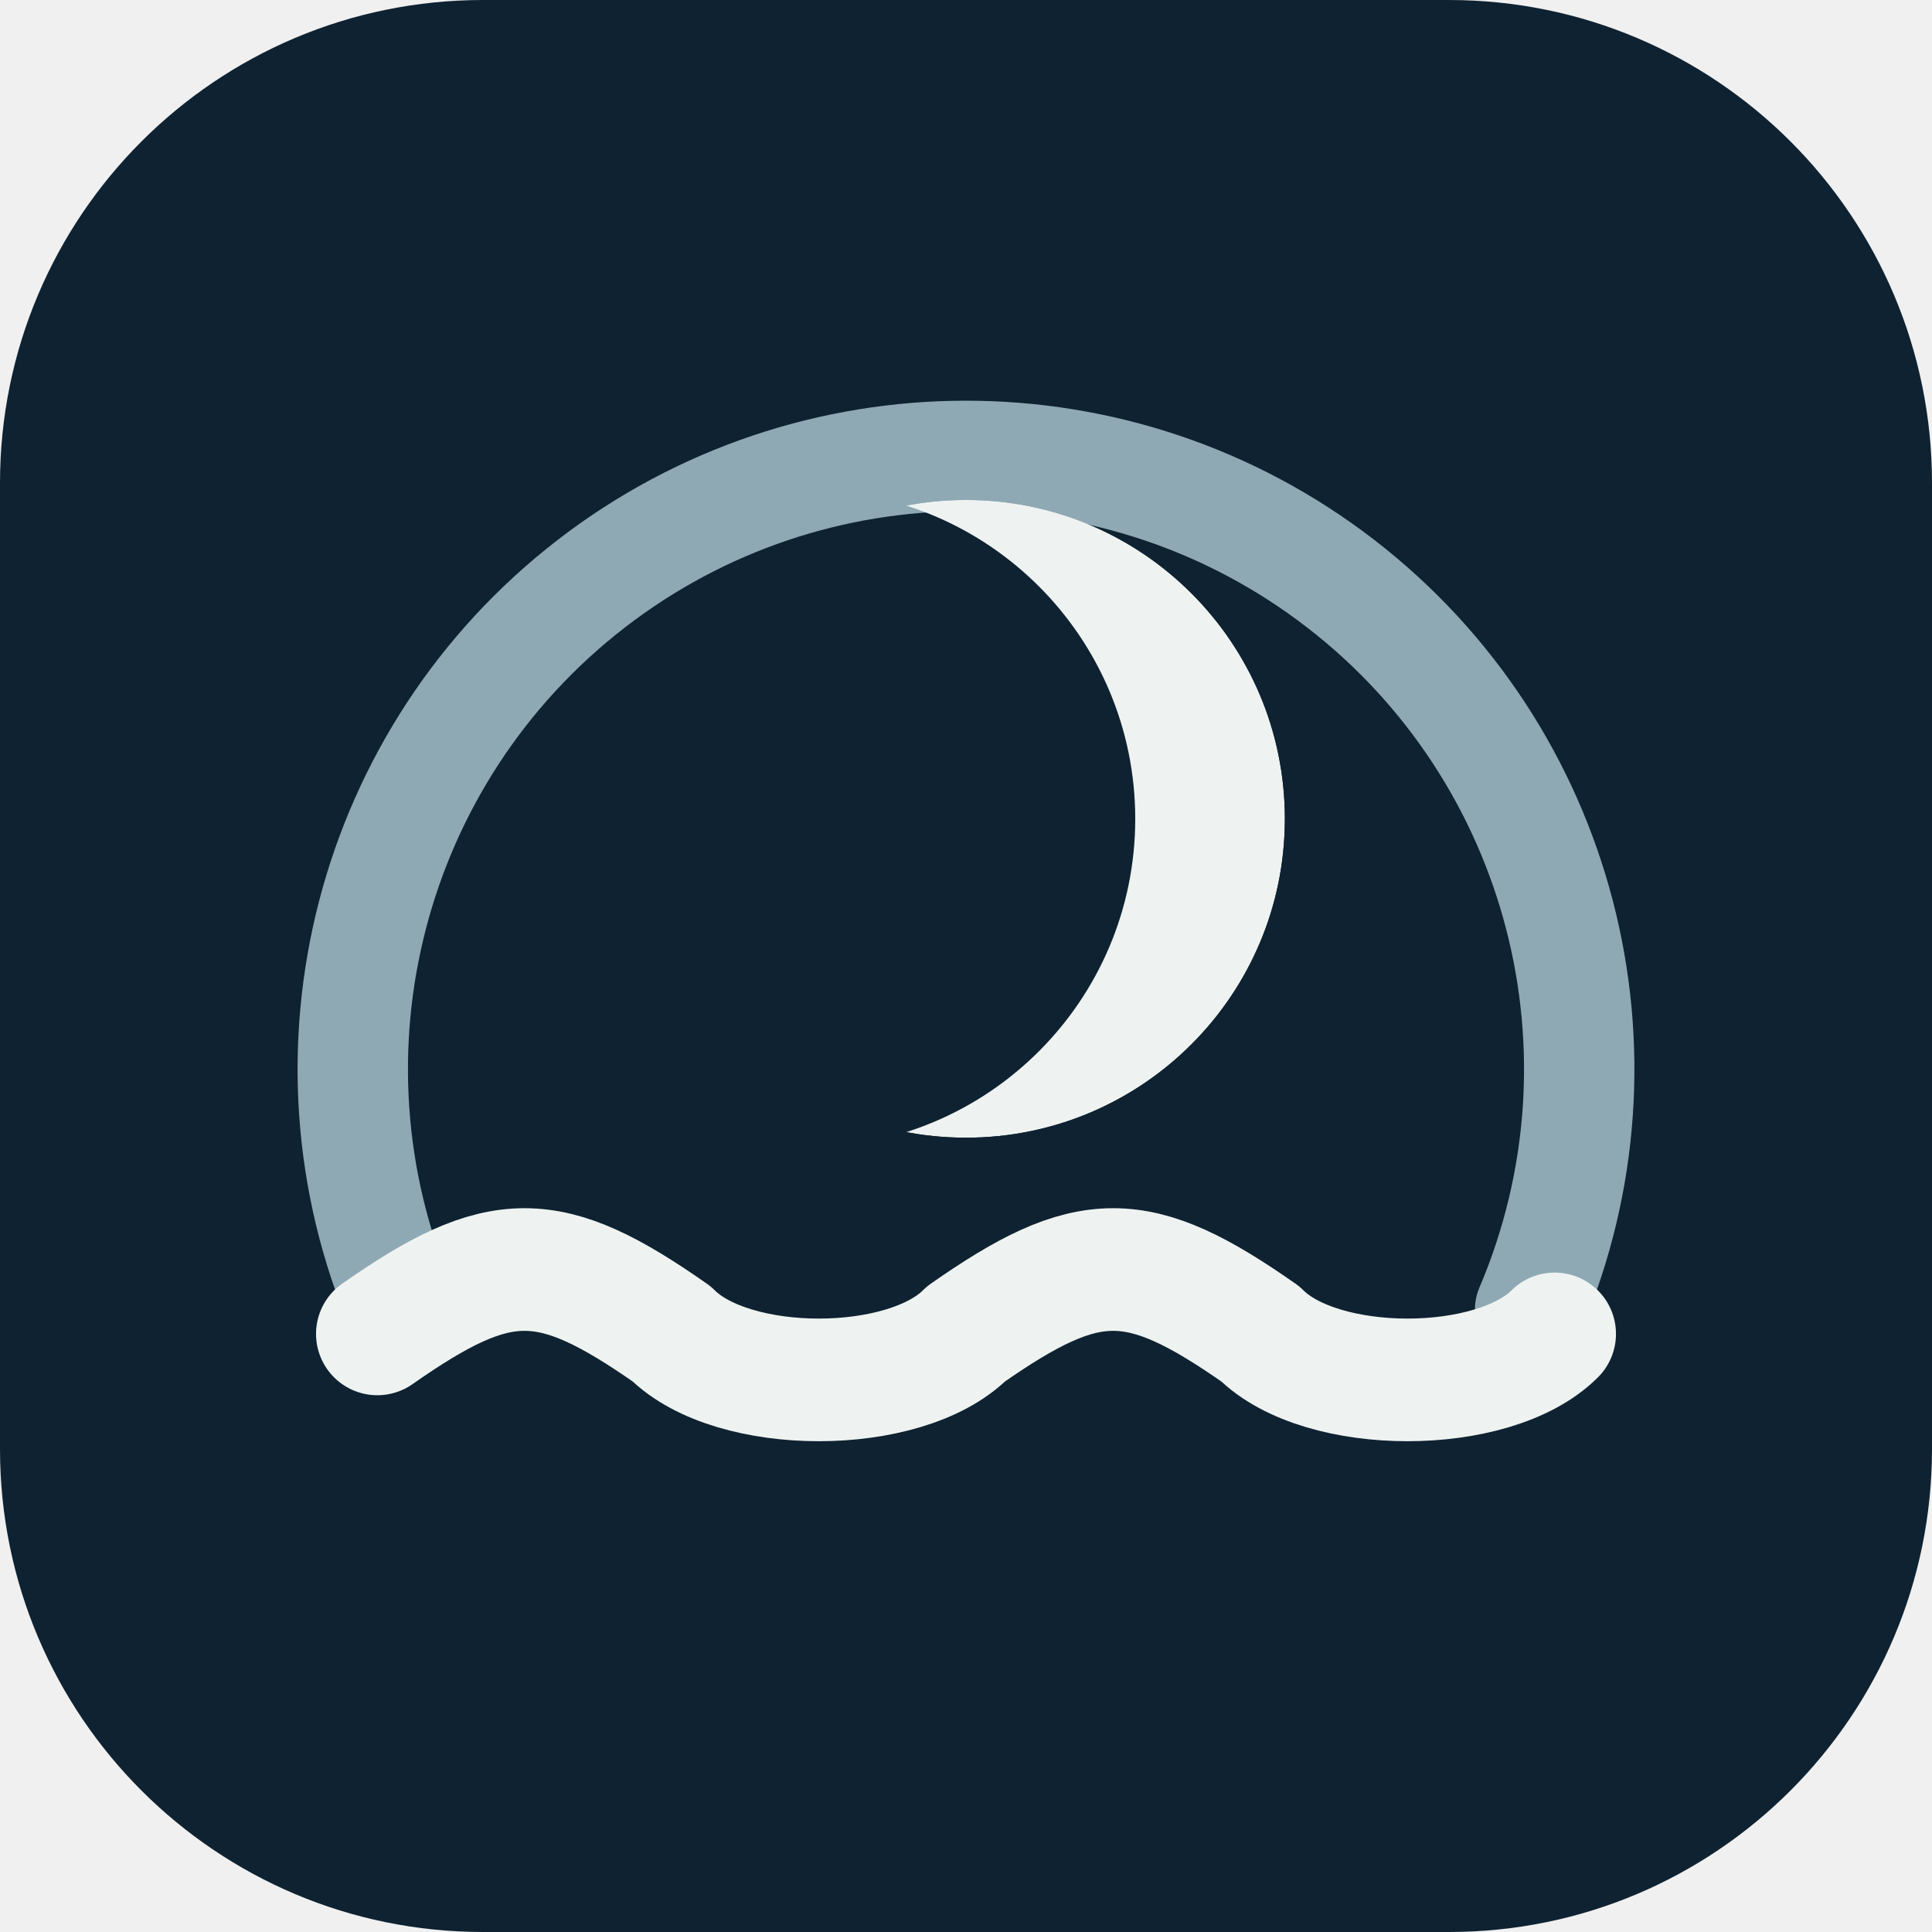
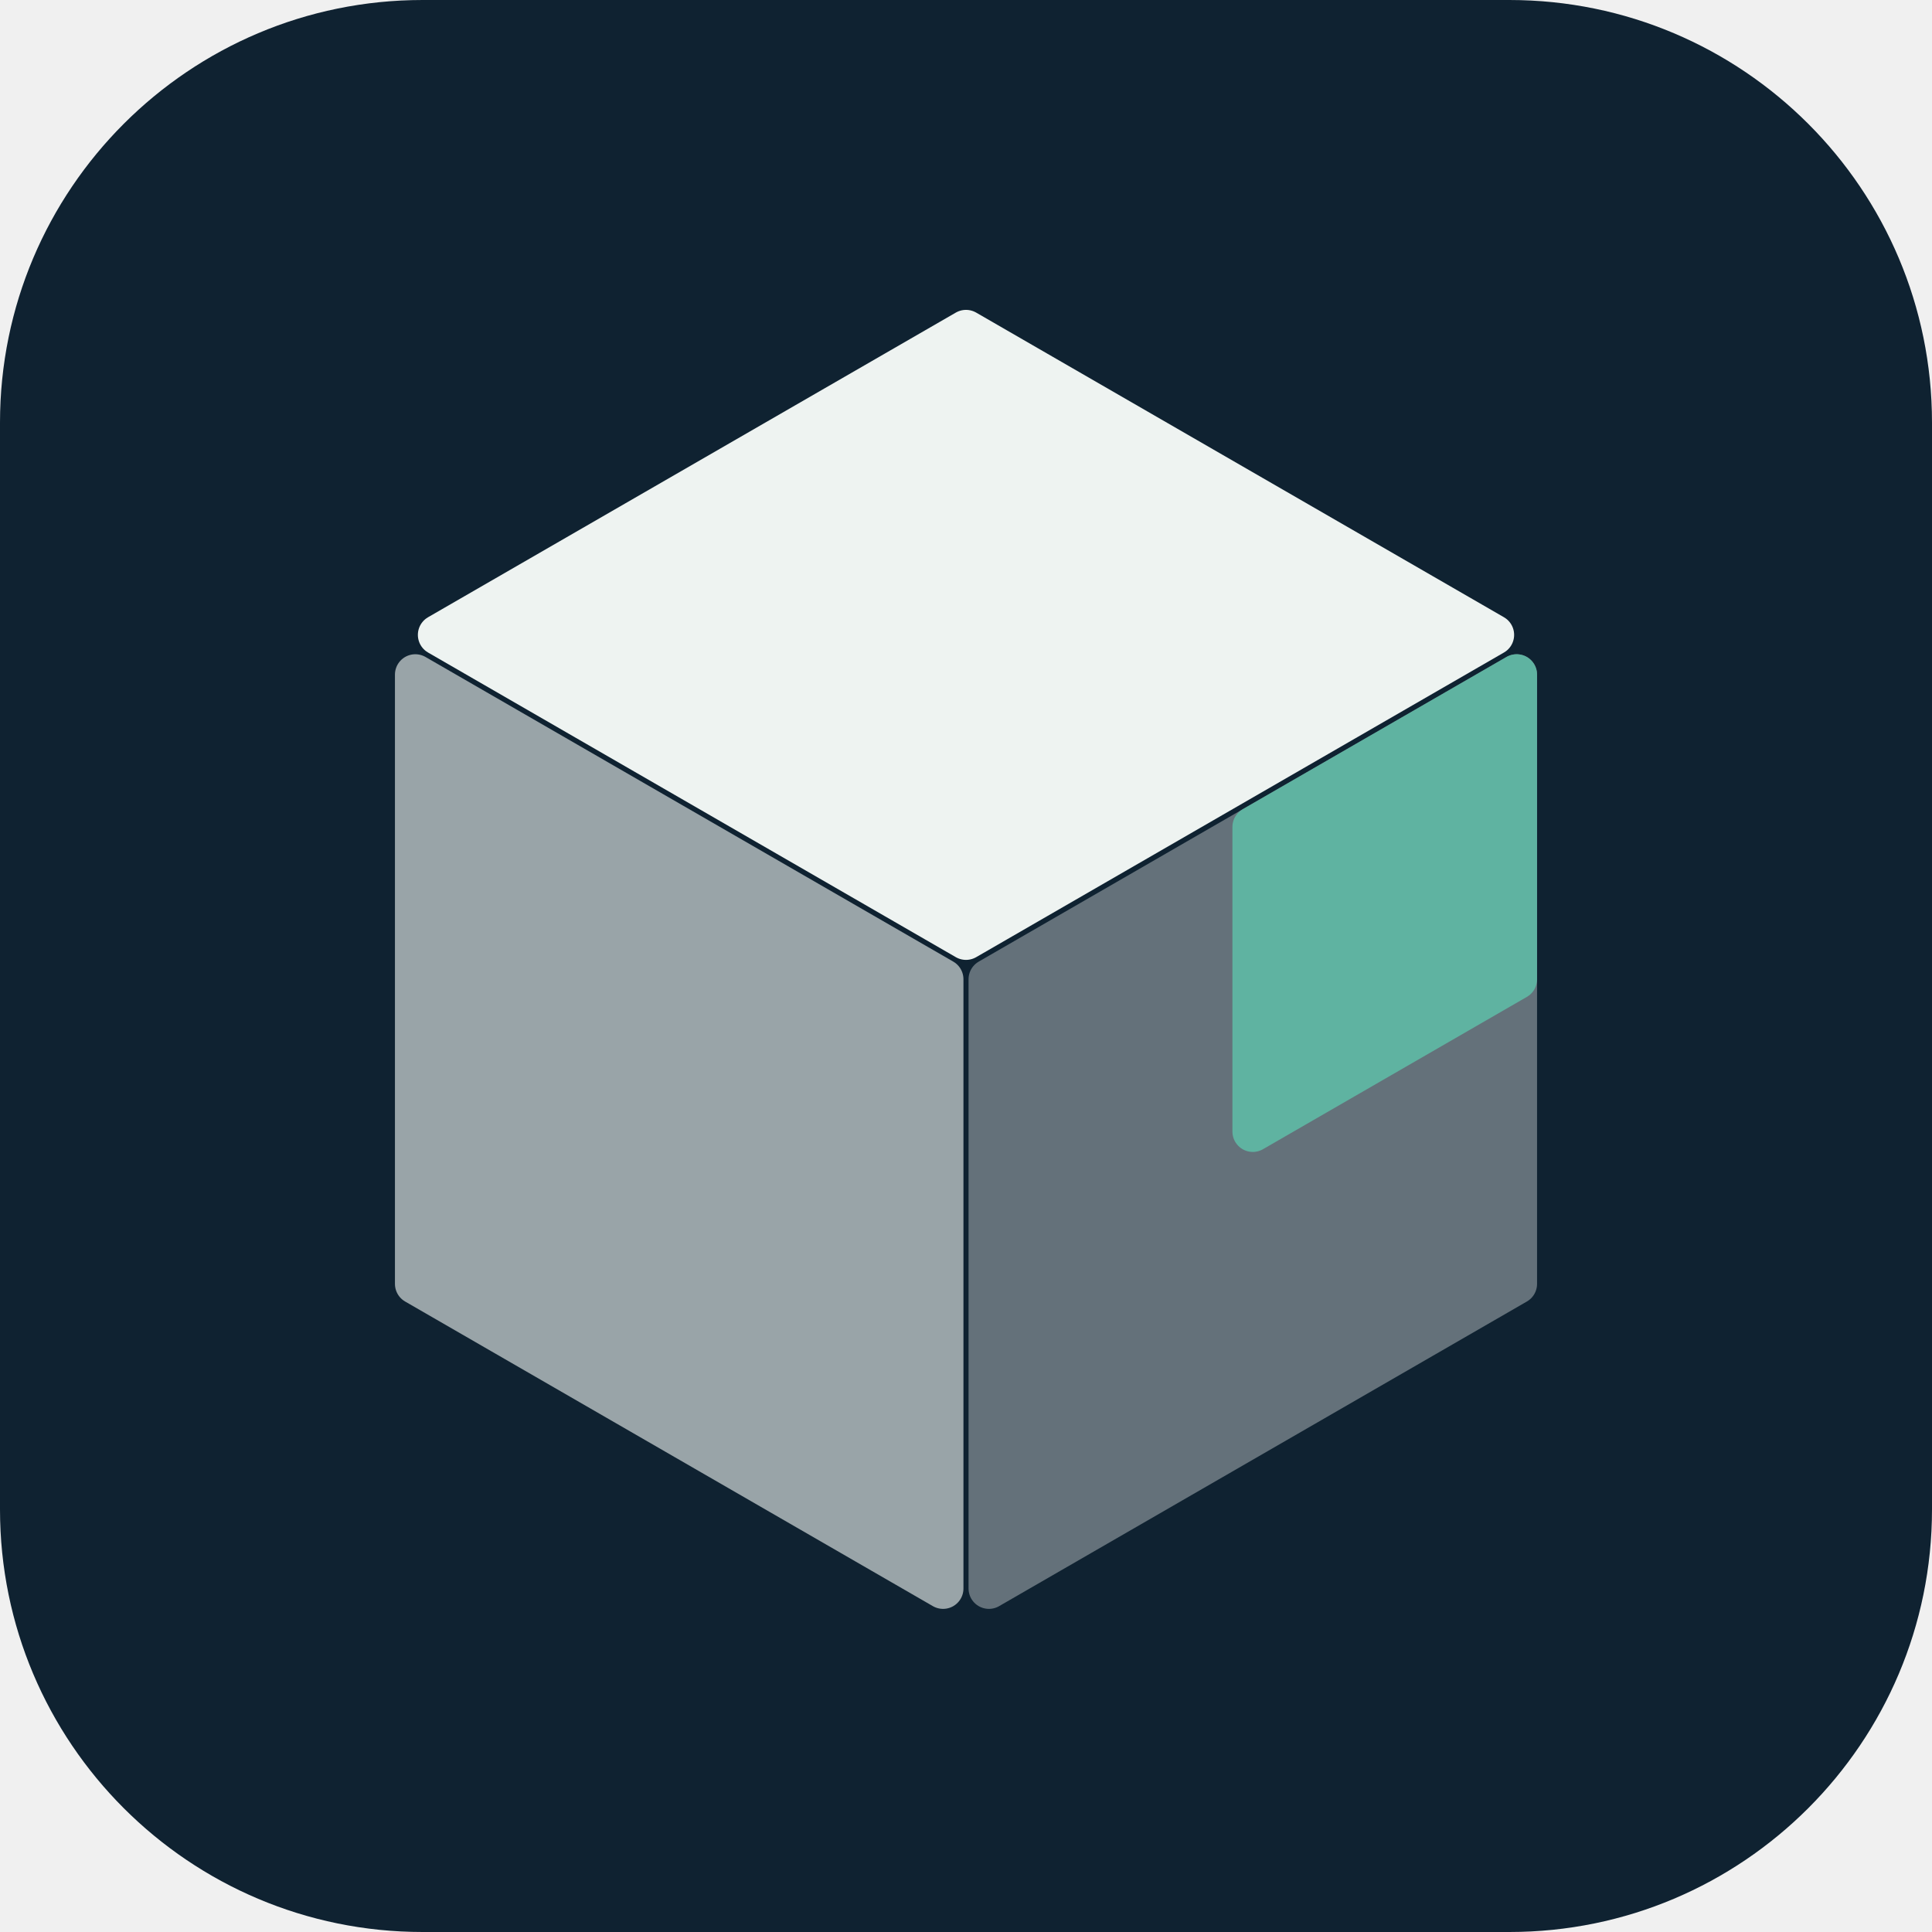
- <svg xmlns="http://www.w3.org/2000/svg" viewBox="0 0 32 32" width="32" height="32" role="img" aria-label="Fairtide">
-   <rect width="32" height="32" rx="8" fill="#0F2231" />
-   <defs>
-     <mask id="ftf-phase" maskUnits="userSpaceOnUse" x="0" y="0" width="64" height="64">
-       <circle cx="32" cy="26" r="13" fill="#fff" />
-       <circle cx="25.5" cy="26" r="13.4" fill="#000" />
-     </mask>
-   </defs>
-   <g transform="translate(3 3) scale(0.40625)">
-     <path d="M9 46 A25 25 0 1 1 55 46" fill="none" stroke="#8FA9B4" stroke-width="4.5" stroke-linecap="round" />
-     <circle cx="32" cy="26" r="13" fill="#EEF3F1" mask="url(#ftf-phase)" />
-     <path d="M8 47 C13 43.5 15 43.5 20 47 C22.5 49.5 29.5 49.5 32 47 C37 43.5 39 43.5 44 47 C46.5 49.5 53.5 49.5 56 47" fill="none" stroke="#EEF3F1" stroke-width="5" stroke-linecap="round" stroke-linejoin="round" />
+ <svg xmlns="http://www.w3.org/2000/svg" viewBox="0 0 32 32" width="32" height="32" role="img" aria-label="Tessera" style="color:#EEF3F1">
+   <rect width="32" height="32" rx="7" fill="#0F2231" />
+   <g transform="translate(2.5 2.5) scale(0.421875)">
+     <polygon points="32.00,7.04 52.72,19.00 32.00,30.96 11.28,19.00" fill="currentColor" stroke="currentColor" stroke-width="1.6" stroke-linejoin="round" />
+     <polygon points="10.38,20.56 31.10,32.52 31.10,56.44 10.38,44.48" fill="currentColor" stroke="currentColor" stroke-width="1.6" stroke-linejoin="round" opacity="0.62" />
+     <polygon points="32.90,32.52 53.62,20.56 53.62,44.48 32.90,56.44" fill="currentColor" stroke="currentColor" stroke-width="1.6" stroke-linejoin="round" opacity="0.38" />
+     <polygon points="43.26,26.54 53.62,20.56 53.62,32.52 43.26,38.50" fill="#5FB3A1" stroke="#5FB3A1" stroke-width="1.6" stroke-linejoin="round" />
  </g>
</svg>
